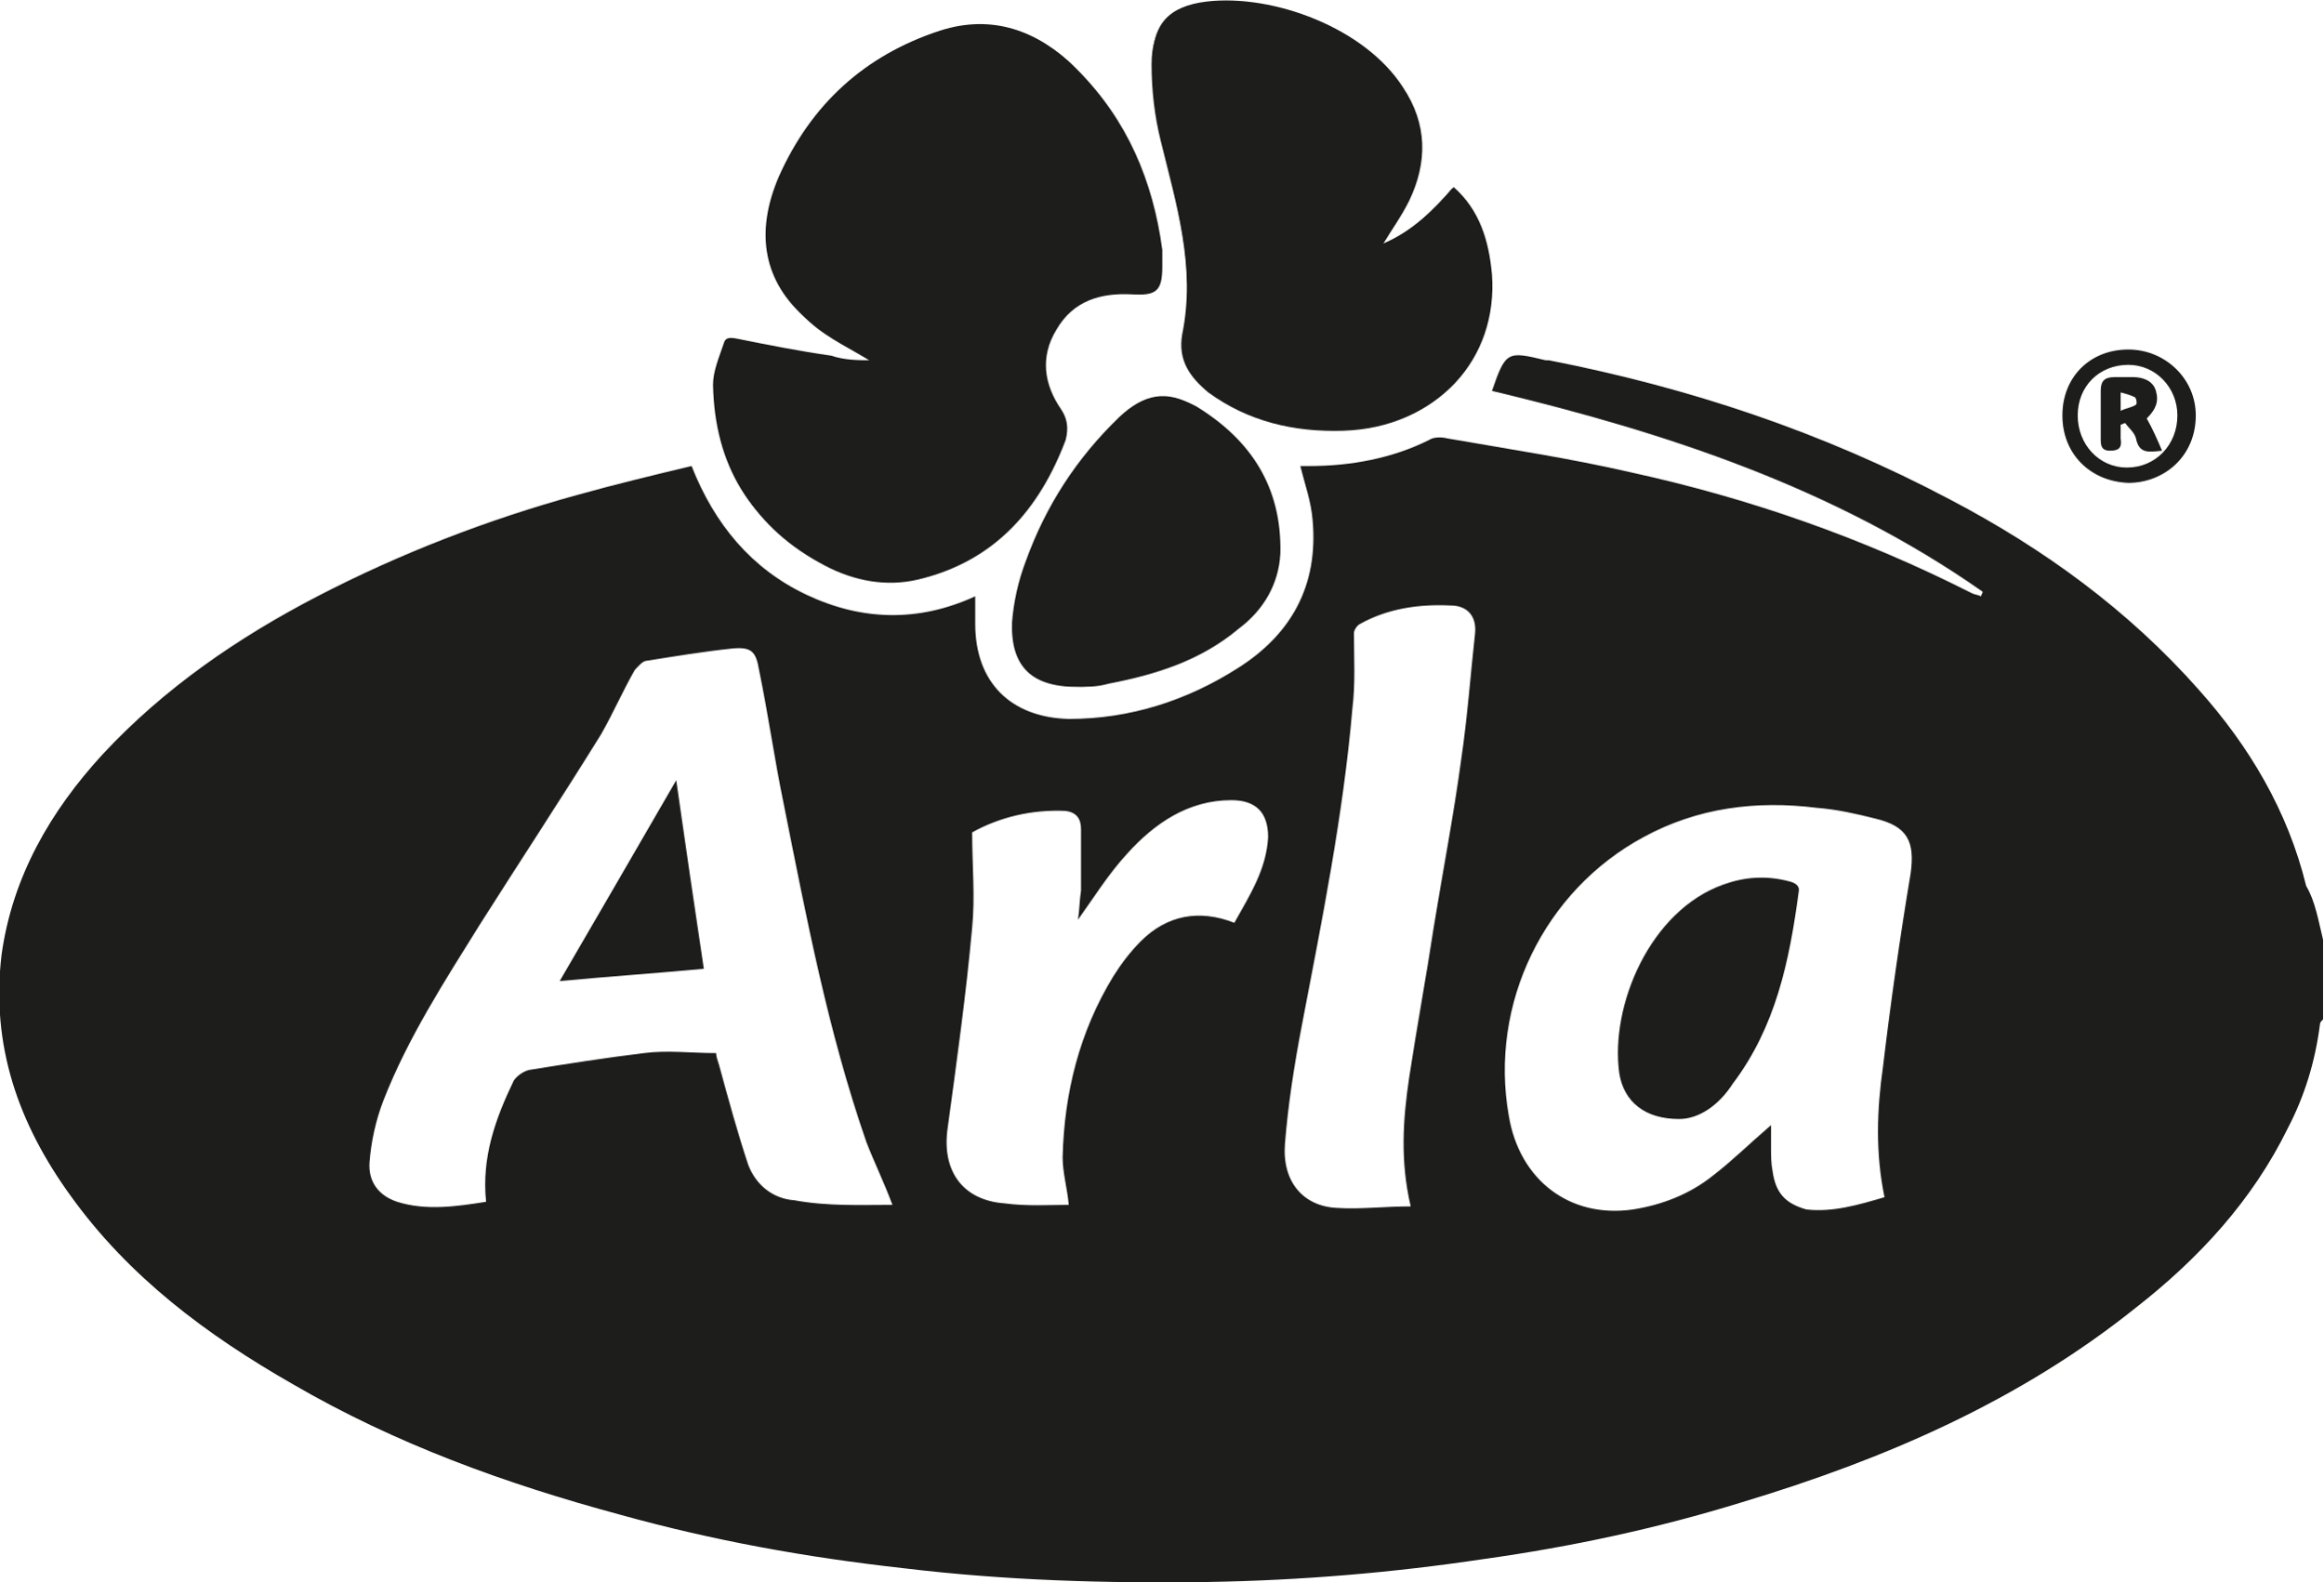
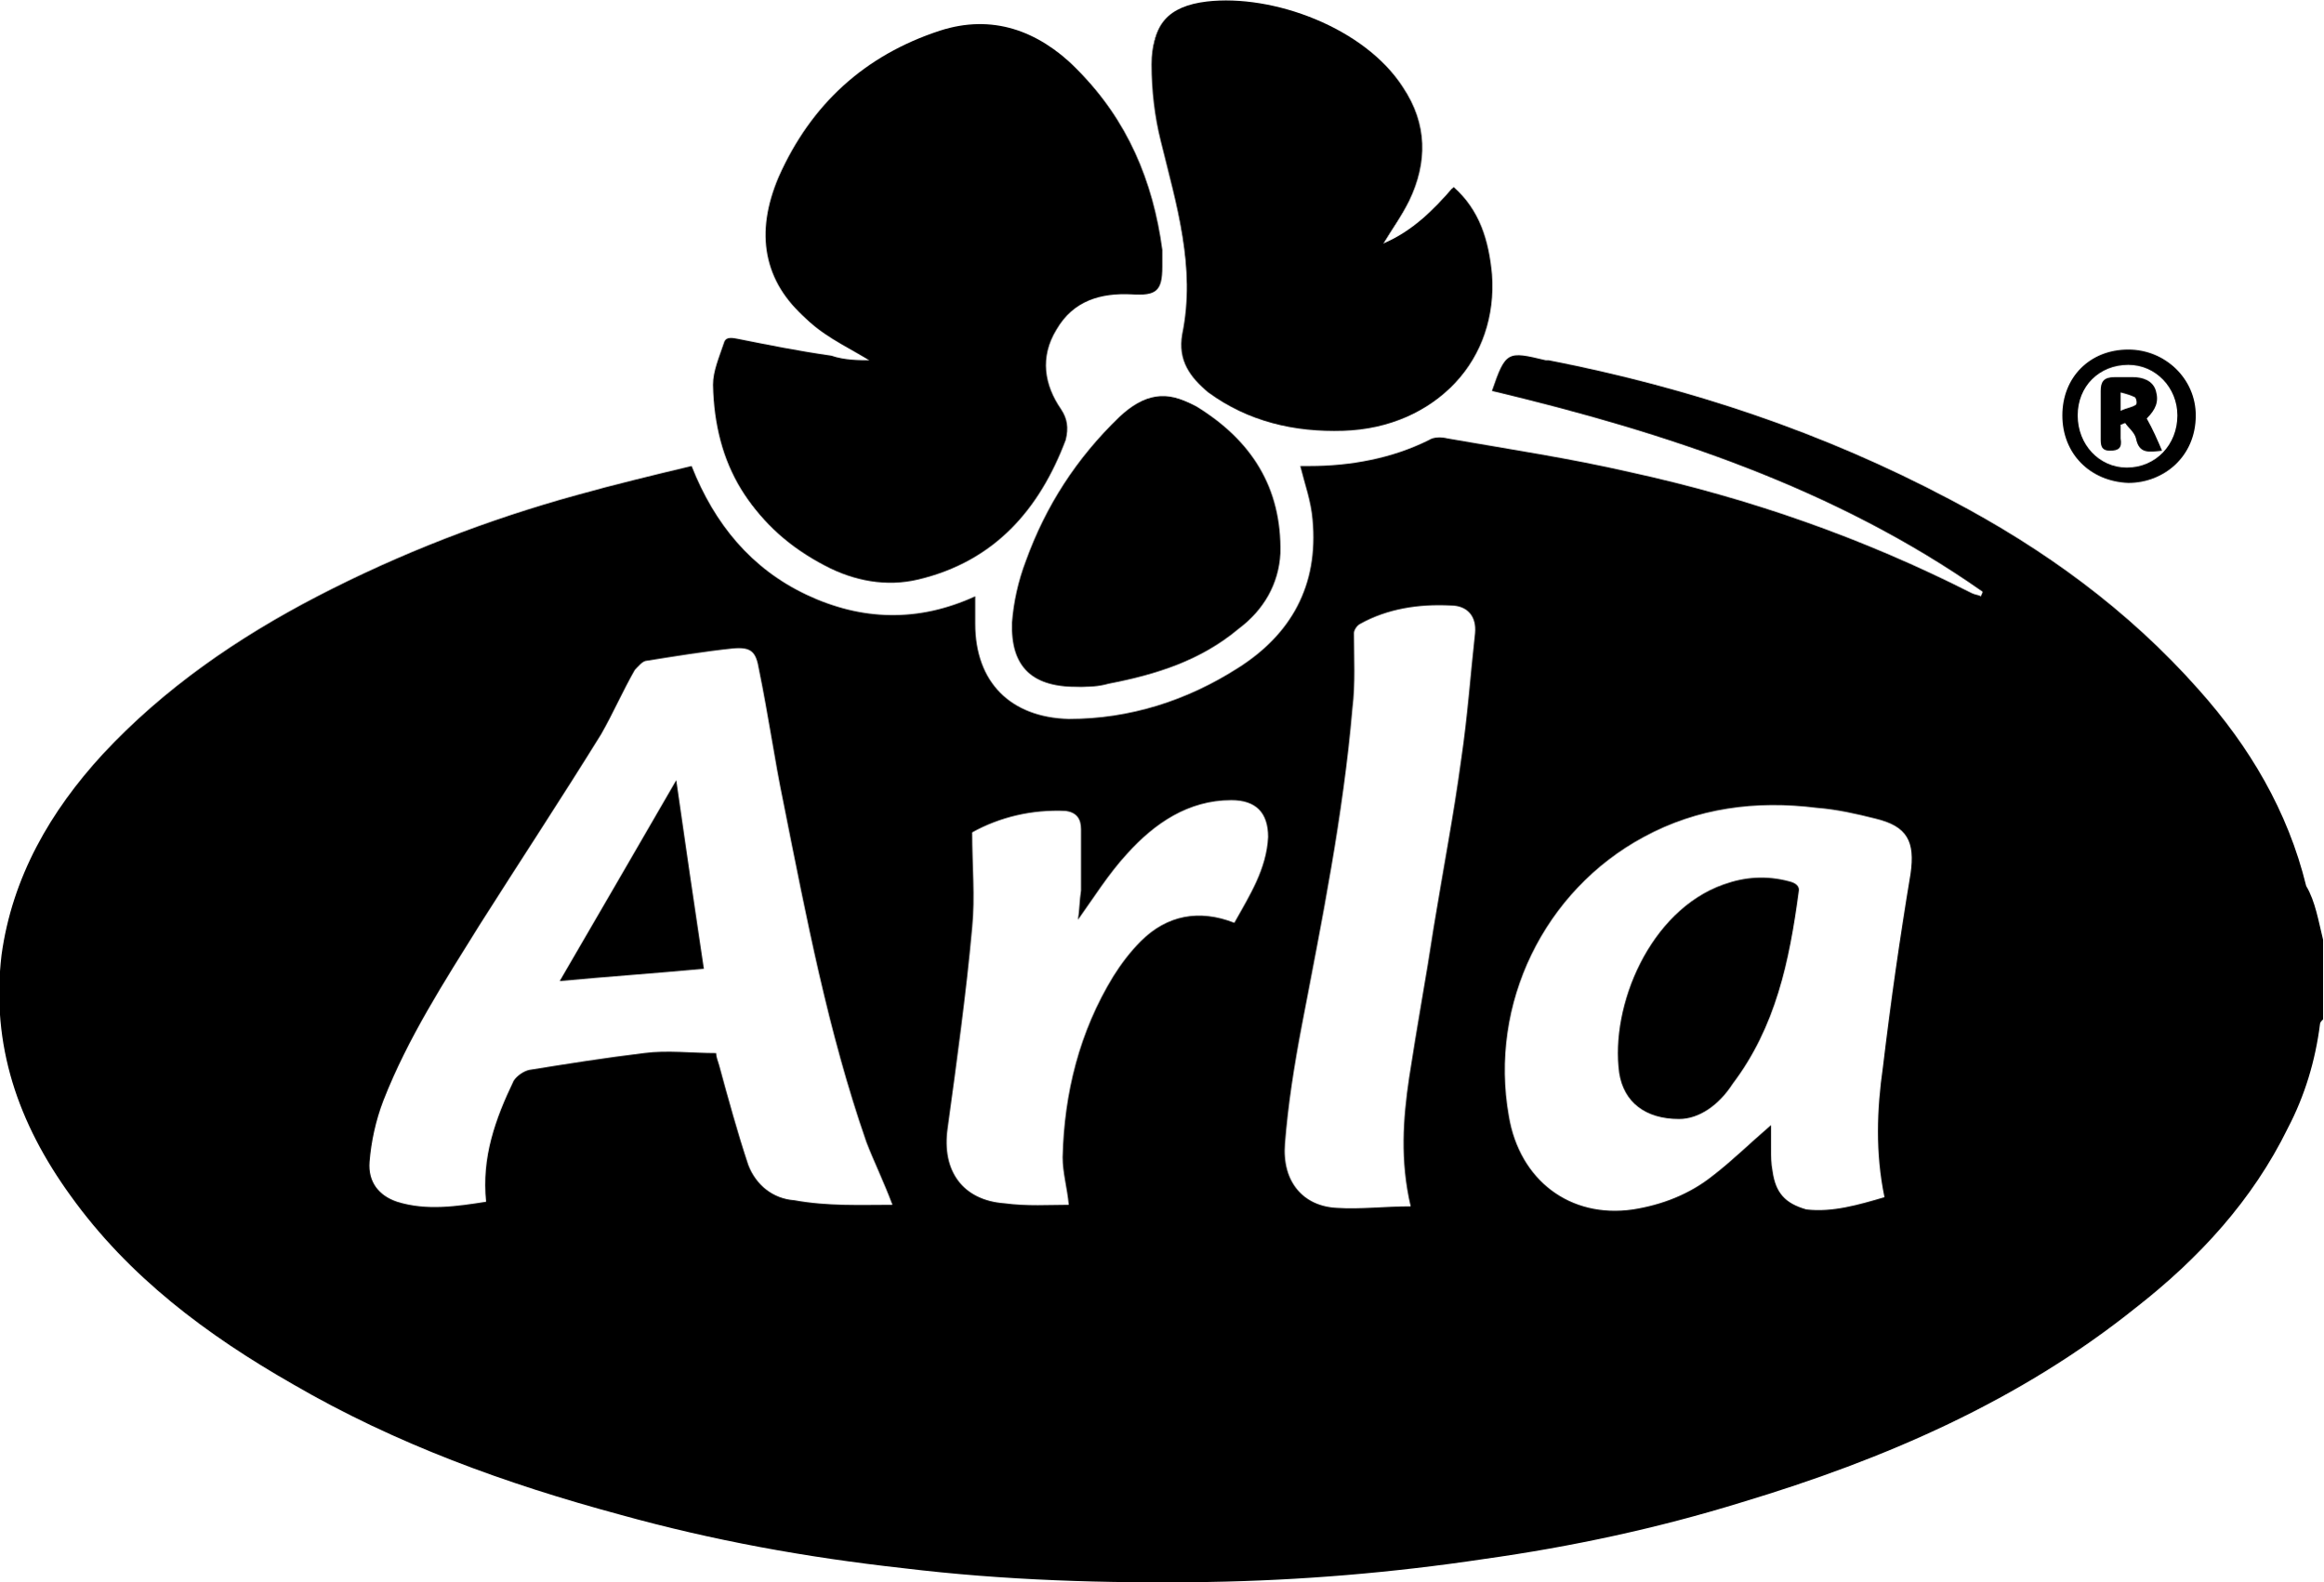
<svg xmlns="http://www.w3.org/2000/svg" version="1.1" id="Lager_1" x="0px" y="0px" viewBox="0 0 151.5 103.2" style="enable-background:new 0 0 151.5 103.2;" xml:space="preserve">
-   <style type="text/css">
- 	.st0{fill:#1D1D1B;}
- </style>
  <g>
    <g>
-       <path class="st0" d="M151.5,61.3c0,1.7,0,3.5,0,5.2c-0.1,0.1-0.2,0.2-0.2,0.3c-0.3,2.4-1,4.7-2.1,6.8c-2.3,4.7-5.8,8.5-9.9,11.7    c-7.6,6.1-16.4,9.9-25.7,12.7c-5.5,1.7-11.1,2.9-16.8,3.7c-6,0.9-12,1.4-18,1.5c-6.7,0.1-13.3-0.1-19.9-0.9    c-6.3-0.7-12.4-1.8-18.5-3.5c-7.4-2-14.6-4.6-21.3-8.5c-5.6-3.2-10.7-7-14.5-12.3c-3.4-4.7-5.2-9.8-4.5-15.7    c0.7-5.1,3.2-9.4,6.6-13.1c4-4.3,8.8-7.6,14-10.3c5.4-2.8,11.1-5,16.9-6.6c2.5-0.7,5-1.3,7.5-1.9c1.5,3.8,3.9,6.7,7.5,8.4    s7.3,1.8,11,0.1c0,0.7,0,1.3,0,1.8c0,3.8,2.3,6.1,6.1,6.2c4,0,7.7-1.2,11-3.3c3.5-2.2,5.3-5.4,4.9-9.7c-0.1-1.2-0.5-2.3-0.8-3.5    c0.2,0,0.4,0,0.6,0c2.7,0,5.4-0.5,7.8-1.7c0.3-0.2,0.8-0.2,1.2-0.1c4,0.7,8,1.3,11.9,2.2c7.8,1.7,15.2,4.3,22.3,7.9    c0.2,0.1,0.4,0.1,0.6,0.2c0-0.1,0.1-0.2,0.1-0.3c-9.7-6.8-20.7-10.4-32-13.1c0.9-2.6,1-2.6,3.5-2c0.1,0,0.1,0,0.2,0    c9.2,1.8,17.9,4.7,26.2,9.1c6.1,3.2,11.6,7.2,16.2,12.4c3.3,3.7,5.8,7.9,7,12.8C151,58.8,151.2,60.1,151.5,61.3z M58.2,78.6    c-0.6-1.6-1.2-2.8-1.7-4.1c-2.5-7.2-3.9-14.6-5.4-22.1c-0.6-2.9-1-5.8-1.6-8.7c-0.2-1.2-0.5-1.5-1.7-1.4c-1.9,0.2-3.7,0.5-5.6,0.8    c-0.3,0-0.6,0.4-0.8,0.6c-0.8,1.4-1.4,2.8-2.2,4.2c-2.6,4.2-5.3,8.3-7.9,12.4C29,64,26.6,67.7,25,71.8c-0.5,1.3-0.8,2.7-0.9,4    c-0.1,1.3,0.6,2.2,1.8,2.6c1.9,0.6,3.9,0.3,5.8,0c-0.3-2.9,0.6-5.4,1.8-7.9c0.2-0.3,0.6-0.6,1-0.7c2.5-0.4,5-0.8,7.5-1.1    c1.5-0.2,3.1,0,4.7,0c0,0.2,0.1,0.5,0.2,0.8c0.6,2.2,1.2,4.4,1.9,6.5c0.5,1.3,1.6,2.2,3,2.3C54,78.7,56.1,78.6,58.2,78.6z     M122.9,78.1c-0.6-2.9-0.5-5.7-0.1-8.5c0.5-4.2,1.1-8.4,1.8-12.6c0.3-2.1-0.2-3.1-2.3-3.6c-1.2-0.3-2.5-0.6-3.8-0.7    c-4-0.5-7.8,0-11.3,1.9c-6.5,3.5-10.1,10.9-8.8,18.2c0.7,4.2,4,6.7,8.1,6.1c1.9-0.3,3.7-1,5.2-2.2c1.3-1,2.4-2.1,3.8-3.3    c0,0.5,0,1,0,1.5s0,1,0.1,1.5c0.2,1.4,0.8,2.1,2.2,2.5C119.5,79.1,121.2,78.6,122.9,78.1z M92,78.7c-0.7-3-0.5-5.7-0.1-8.4    c0.5-3.3,1.1-6.5,1.6-9.8c0.6-3.7,1.3-7.3,1.8-11c0.4-2.7,0.6-5.5,0.9-8.2c0.1-1.1-0.5-1.8-1.6-1.8c-2.1-0.1-4.1,0.2-5.9,1.2    c-0.2,0.1-0.4,0.4-0.4,0.6c0,1.6,0.1,3.3-0.1,4.9c-0.6,7-2,13.9-3.3,20.7c-0.5,2.6-0.9,5.2-1.1,7.7c-0.2,2.5,1.2,4.1,3.4,4.2    C88.7,78.9,90.3,78.7,92,78.7z M69.7,78.6c-0.1-1.1-0.4-2.1-0.4-3.1c0.1-4.2,1.1-8.2,3.3-11.8c0.5-0.8,1.1-1.6,1.8-2.3    c1.7-1.7,3.8-2.1,6.1-1.2c1-1.8,2.1-3.5,2.2-5.6c0-1.6-0.8-2.4-2.4-2.4c-2.8,0-5,1.5-6.8,3.5c-1.2,1.3-2.2,2.9-3.2,4.3    c0.1-0.6,0.1-1.3,0.2-1.9c0-1.3,0-2.7,0-4c0-0.7-0.3-1.1-1-1.2c-2.2-0.1-4.3,0.4-6.1,1.4c0,2.2,0.2,4.2,0,6.2    c-0.4,4.4-1,8.7-1.6,13.1c-0.4,2.8,1,4.7,3.7,4.9C67,78.7,68.4,78.6,69.7,78.6z" />
-       <path class="st0" d="M56.8,23.5c-1.4-0.9-3-1.6-4.2-2.7c-2.8-2.4-3.4-5.6-1.8-9.3c2.1-4.7,5.6-7.9,10.5-9.5c3.4-1.1,6.4,0,8.8,2.4    c3.2,3.2,4.9,7.2,5.5,11.7c0,0.4,0,0.7,0,1.1c0,1.6-0.4,1.8-2,1.8c-2-0.1-3.8,0.5-4.9,2.3c-1,1.8-0.8,3.6,0.3,5.2    c0.4,0.6,0.6,1.3,0.3,1.9c-1.8,4.6-4.7,7.9-9.6,9.1c-2.1,0.5-4.2,0.1-6.1-0.9c-4.7-2.4-7-6.3-7.1-11.5c0-0.9,0.4-1.8,0.7-2.7    c0.1-0.4,0.4-0.4,0.9-0.3c2,0.4,4,0.8,6.1,1.1C55.1,23.5,56,23.5,56.8,23.5z" />
-       <path class="st0" d="M90.2,15.9c1.9-0.8,3.3-2.2,4.6-3.7c1.7,1.5,2.3,3.5,2.5,5.7c0.4,5.5-3.5,9.9-9.6,10.1    c-3.2,0.1-6.2-0.5-8.8-2.5c-1.2-0.9-2-2.1-1.7-3.8c0.8-4.3-0.5-8.4-1.4-12.6c-0.4-1.6-0.6-3.3-0.6-5c-0.1-2.5,1-3.7,3.5-4    C83-0.4,89,1.8,91.5,5.7c1.6,2.4,1.6,4.9,0.4,7.4C91.4,14.1,90.8,14.9,90.2,15.9z" />
-       <path class="st0" d="M70.6,44.8c-3.2,0-4.7-1.3-4.5-4.2c0.1-1.4,0.4-2.7,0.9-4c1.3-3.6,3.3-6.7,6.1-9.4c1.5-1.5,3-1.7,4.9-0.7    c3.6,2.2,5.6,5.3,5.5,9.6c-0.1,2-1.1,3.7-2.7,4.9c-2.5,2.1-5.4,3-8.5,3.6C71.6,44.8,71,44.8,70.6,44.8z" />
-       <path class="st0" d="M45.9,63.2c-3.2,0.3-6.2,0.5-9.4,0.8c2.5-4.3,5-8.6,7.6-13.1C44.7,55.1,45.3,59.2,45.9,63.2z" />
-       <path class="st0" d="M109.5,73c-2.2,0-3.6-1.1-3.9-3c-0.6-4.4,2-10.6,6.8-12.3c1.4-0.5,2.8-0.6,4.3-0.2c0.4,0.1,0.7,0.3,0.6,0.7    c-0.6,4.5-1.5,8.8-4.3,12.5C112.1,72.1,110.8,73,109.5,73z" />
+       <path d="M151.5,61.3c0,1.7,0,3.5,0,5.2c-0.1,0.1-0.2,0.2-0.2,0.3c-0.3,2.4-1,4.7-2.1,6.8c-2.3,4.7-5.8,8.5-9.9,11.7    c-7.6,6.1-16.4,9.9-25.7,12.7c-5.5,1.7-11.1,2.9-16.8,3.7c-6,0.9-12,1.4-18,1.5c-6.7,0.1-13.3-0.1-19.9-0.9    c-6.3-0.7-12.4-1.8-18.5-3.5c-7.4-2-14.6-4.6-21.3-8.5c-5.6-3.2-10.7-7-14.5-12.3c-3.4-4.7-5.2-9.8-4.5-15.7    c0.7-5.1,3.2-9.4,6.6-13.1c4-4.3,8.8-7.6,14-10.3c5.4-2.8,11.1-5,16.9-6.6c2.5-0.7,5-1.3,7.5-1.9c1.5,3.8,3.9,6.7,7.5,8.4    s7.3,1.8,11,0.1c0,0.7,0,1.3,0,1.8c0,3.8,2.3,6.1,6.1,6.2c4,0,7.7-1.2,11-3.3c3.5-2.2,5.3-5.4,4.9-9.7c-0.1-1.2-0.5-2.3-0.8-3.5    c0.2,0,0.4,0,0.6,0c2.7,0,5.4-0.5,7.8-1.7c0.3-0.2,0.8-0.2,1.2-0.1c4,0.7,8,1.3,11.9,2.2c7.8,1.7,15.2,4.3,22.3,7.9    c0.2,0.1,0.4,0.1,0.6,0.2c0-0.1,0.1-0.2,0.1-0.3c-9.7-6.8-20.7-10.4-32-13.1c0.9-2.6,1-2.6,3.5-2c0.1,0,0.1,0,0.2,0    c9.2,1.8,17.9,4.7,26.2,9.1c6.1,3.2,11.6,7.2,16.2,12.4c3.3,3.7,5.8,7.9,7,12.8C151,58.8,151.2,60.1,151.5,61.3z M58.2,78.6    c-0.6-1.6-1.2-2.8-1.7-4.1c-2.5-7.2-3.9-14.6-5.4-22.1c-0.6-2.9-1-5.8-1.6-8.7c-0.2-1.2-0.5-1.5-1.7-1.4c-1.9,0.2-3.7,0.5-5.6,0.8    c-0.3,0-0.6,0.4-0.8,0.6c-0.8,1.4-1.4,2.8-2.2,4.2c-2.6,4.2-5.3,8.3-7.9,12.4C29,64,26.6,67.7,25,71.8c-0.5,1.3-0.8,2.7-0.9,4    s0.6,2.2,1.8,2.6c1.9,0.6,3.9,0.3,5.8,0c-0.3-2.9,0.6-5.4,1.8-7.9c0.2-0.3,0.6-0.6,1-0.7c2.5-0.4,5-0.8,7.5-1.1    c1.5-0.2,3.1,0,4.7,0c0,0.2,0.1,0.5,0.2,0.8c0.6,2.2,1.2,4.4,1.9,6.5c0.5,1.3,1.6,2.2,3,2.3C54,78.7,56.1,78.6,58.2,78.6z     M122.9,78.1c-0.6-2.9-0.5-5.7-0.1-8.5c0.5-4.2,1.1-8.4,1.8-12.6c0.3-2.1-0.2-3.1-2.3-3.6c-1.2-0.3-2.5-0.6-3.8-0.7    c-4-0.5-7.8,0-11.3,1.9c-6.5,3.5-10.1,10.9-8.8,18.2c0.7,4.2,4,6.7,8.1,6.1c1.9-0.3,3.7-1,5.2-2.2c1.3-1,2.4-2.1,3.8-3.3    c0,0.5,0,1,0,1.5s0,1,0.1,1.5c0.2,1.4,0.8,2.1,2.2,2.5C119.5,79.1,121.2,78.6,122.9,78.1z M92,78.7c-0.7-3-0.5-5.7-0.1-8.4    c0.5-3.3,1.1-6.5,1.6-9.8c0.6-3.7,1.3-7.3,1.8-11c0.4-2.7,0.6-5.5,0.9-8.2c0.1-1.1-0.5-1.8-1.6-1.8c-2.1-0.1-4.1,0.2-5.9,1.2    c-0.2,0.1-0.4,0.4-0.4,0.6c0,1.6,0.1,3.3-0.1,4.9c-0.6,7-2,13.9-3.3,20.7c-0.5,2.6-0.9,5.2-1.1,7.7s1.2,4.1,3.4,4.2    C88.7,78.9,90.3,78.7,92,78.7z M69.7,78.6c-0.1-1.1-0.4-2.1-0.4-3.1c0.1-4.2,1.1-8.2,3.3-11.8c0.5-0.8,1.1-1.6,1.8-2.3    c1.7-1.7,3.8-2.1,6.1-1.2c1-1.8,2.1-3.5,2.2-5.6c0-1.6-0.8-2.4-2.4-2.4c-2.8,0-5,1.5-6.8,3.5c-1.2,1.3-2.2,2.9-3.2,4.3    c0.1-0.6,0.1-1.3,0.2-1.9c0-1.3,0-2.7,0-4c0-0.7-0.3-1.1-1-1.2c-2.2-0.1-4.3,0.4-6.1,1.4c0,2.2,0.2,4.2,0,6.2    c-0.4,4.4-1,8.7-1.6,13.1c-0.4,2.8,1,4.7,3.7,4.9C67,78.7,68.4,78.6,69.7,78.6z" />
+       <path d="M56.8,23.5c-1.4-0.9-3-1.6-4.2-2.7c-2.8-2.4-3.4-5.6-1.8-9.3c2.1-4.7,5.6-7.9,10.5-9.5c3.4-1.1,6.4,0,8.8,2.4    c3.2,3.2,4.9,7.2,5.5,11.7c0,0.4,0,0.7,0,1.1c0,1.6-0.4,1.8-2,1.8c-2-0.1-3.8,0.5-4.9,2.3c-1,1.8-0.8,3.6,0.3,5.2    c0.4,0.6,0.6,1.3,0.3,1.9c-1.8,4.6-4.7,7.9-9.6,9.1c-2.1,0.5-4.2,0.1-6.1-0.9c-4.7-2.4-7-6.3-7.1-11.5c0-0.9,0.4-1.8,0.7-2.7    c0.1-0.4,0.4-0.4,0.9-0.3c2,0.4,4,0.8,6.1,1.1C55.1,23.5,56,23.5,56.8,23.5z" />
+       <path d="M90.2,15.9c1.9-0.8,3.3-2.2,4.6-3.7c1.7,1.5,2.3,3.5,2.5,5.7c0.4,5.5-3.5,9.9-9.6,10.1c-3.2,0.1-6.2-0.5-8.8-2.5    c-1.2-0.9-2-2.1-1.7-3.8c0.8-4.3-0.5-8.4-1.4-12.6c-0.4-1.6-0.6-3.3-0.6-5c-0.1-2.5,1-3.7,3.5-4C83-0.4,89,1.8,91.5,5.7    c1.6,2.4,1.6,4.9,0.4,7.4C91.4,14.1,90.8,14.9,90.2,15.9z" />
+       <path d="M70.6,44.8c-3.2,0-4.7-1.3-4.5-4.2c0.1-1.4,0.4-2.7,0.9-4c1.3-3.6,3.3-6.7,6.1-9.4c1.5-1.5,3-1.7,4.9-0.7    c3.6,2.2,5.6,5.3,5.5,9.6c-0.1,2-1.1,3.7-2.7,4.9c-2.5,2.1-5.4,3-8.5,3.6C71.6,44.8,71,44.8,70.6,44.8z" />
+       <path d="M45.9,63.2c-3.2,0.3-6.2,0.5-9.4,0.8c2.5-4.3,5-8.6,7.6-13.1C44.7,55.1,45.3,59.2,45.9,63.2z" />
+       <path d="M109.5,73c-2.2,0-3.6-1.1-3.9-3c-0.6-4.4,2-10.6,6.8-12.3c1.4-0.5,2.8-0.6,4.3-0.2c0.4,0.1,0.7,0.3,0.6,0.7    c-0.6,4.5-1.5,8.8-4.3,12.5C112.1,72.1,110.8,73,109.5,73z" />
      <g>
-         <path class="st0" d="M77.9,26.5c-1.8-1.1-3.3-0.8-4.9,0.7c-2.8,2.7-4.8,5.8-6.1,9.4c-0.5,1.3-0.8,2.7-0.9,4     c-0.1,2.9,1.3,4.3,4.5,4.2c0.4,0,1-0.1,1.6-0.2c3.1-0.6,6-1.5,8.5-3.6c1.5-1.3,2.6-2.9,2.7-4.9C83.6,31.8,81.5,28.7,77.9,26.5z" />
-         <path class="st0" d="M90.2,15.9c0.6-1,1.2-1.8,1.6-2.7c1.2-2.5,1.2-5-0.4-7.4c-2.5-3.9-8.5-6.1-12.8-5.6c-2.4,0.3-3.5,1.6-3.5,4     c0,1.7,0.2,3.4,0.6,5c1,4.1,2.3,8.2,1.4,12.6c-0.3,1.7,0.5,2.8,1.7,3.8c2.6,1.9,5.6,2.6,8.8,2.5c6.1-0.2,10-4.7,9.6-10.1     c-0.1-2.1-0.7-4.1-2.5-5.7C93.5,13.7,92.1,15.1,90.2,15.9z" />
-         <path class="st0" d="M69.2,26.7c-1.1-1.6-1.4-3.4-0.3-5.2c1.1-1.9,2.9-2.4,4.9-2.3c1.6,0.1,2-0.2,2-1.8c0-0.4,0-0.8,0-1.1     c-0.6-4.5-2.3-8.5-5.5-11.7c-2.4-2.5-5.4-3.5-8.8-2.4C56.6,3.7,53.1,7,51,11.7c-1.6,3.7-0.9,6.9,1.8,9.3c1.2,1.1,2.8,1.8,4.2,2.7     c-0.9-0.1-1.7-0.1-2.6-0.2c-2-0.3-4.1-0.7-6.1-1.1c-0.5-0.1-0.8-0.1-0.9,0.3c-0.3,0.9-0.7,1.8-0.7,2.7c0.1,5.2,2.5,9.1,7.1,11.5     c1.9,1,4,1.4,6.1,0.9c5-1.2,7.9-4.6,9.6-9.1C69.7,27.9,69.6,27.3,69.2,26.7z" />
-         <path class="st0" d="M138.8,22.8c-2.5,0-4.3,1.8-4.3,4.3s1.8,4.3,4.3,4.4c2.3,0,4.4-1.7,4.4-4.4     C143.2,24.7,141.2,22.8,138.8,22.8z M138.7,30.5c-1.8,0-3.2-1.5-3.2-3.4s1.4-3.3,3.3-3.3c1.8,0,3.2,1.5,3.2,3.3     C142,29,140.6,30.5,138.7,30.5z" />
-         <path class="st0" d="M140.6,25.5c-0.2-0.7-0.9-0.9-1.5-0.9c-0.4,0-0.8,0-1.2,0c-0.7,0-0.9,0.3-0.9,0.9c0,1,0,2.1,0,3.1     c0,0.4,0,0.8,0.6,0.8s0.8-0.2,0.7-0.8c0-0.3,0-0.6,0-0.9c0.1,0,0.2-0.1,0.3-0.1c0.2,0.3,0.6,0.6,0.7,1c0.2,1,0.8,0.9,1.7,0.8     c-0.3-0.7-0.6-1.4-1-2.1C140.6,26.7,140.8,26.2,140.6,25.5z M139.3,26.4c-0.3,0.2-0.6,0.2-1,0.4c0-0.5,0-0.8,0-1.2     c0.4,0.1,0.7,0.2,0.9,0.3C139.3,25.9,139.4,26.3,139.3,26.4z" />
+         <path d="M77.9,26.5c-1.8-1.1-3.3-0.8-4.9,0.7c-2.8,2.7-4.8,5.8-6.1,9.4c-0.5,1.3-0.8,2.7-0.9,4c-0.1,2.9,1.3,4.3,4.5,4.2     c0.4,0,1-0.1,1.6-0.2c3.1-0.6,6-1.5,8.5-3.6c1.5-1.3,2.6-2.9,2.7-4.9C83.6,31.8,81.5,28.7,77.9,26.5z" />
+         <path d="M90.2,15.9c0.6-1,1.2-1.8,1.6-2.7c1.2-2.5,1.2-5-0.4-7.4c-2.5-3.9-8.5-6.1-12.8-5.6c-2.4,0.3-3.5,1.6-3.5,4     c0,1.7,0.2,3.4,0.6,5c1,4.1,2.3,8.2,1.4,12.6c-0.3,1.7,0.5,2.8,1.7,3.8c2.6,1.9,5.6,2.6,8.8,2.5c6.1-0.2,10-4.7,9.6-10.1     c-0.1-2.1-0.7-4.1-2.5-5.7C93.5,13.7,92.1,15.1,90.2,15.9z" />
+         <path d="M69.2,26.7c-1.1-1.6-1.4-3.4-0.3-5.2c1.1-1.9,2.9-2.4,4.9-2.3c1.6,0.1,2-0.2,2-1.8c0-0.4,0-0.8,0-1.1     c-0.6-4.5-2.3-8.5-5.5-11.7c-2.4-2.5-5.4-3.5-8.8-2.4C56.6,3.7,53.1,7,51,11.7c-1.6,3.7-0.9,6.9,1.8,9.3c1.2,1.1,2.8,1.8,4.2,2.7     c-0.9-0.1-1.7-0.1-2.6-0.2c-2-0.3-4.1-0.7-6.1-1.1c-0.5-0.1-0.8-0.1-0.9,0.3c-0.3,0.9-0.7,1.8-0.7,2.7c0.1,5.2,2.5,9.1,7.1,11.5     c1.9,1,4,1.4,6.1,0.9c5-1.2,7.9-4.6,9.6-9.1C69.7,27.9,69.6,27.3,69.2,26.7z" />
+         <path d="M138.8,22.8c-2.5,0-4.3,1.8-4.3,4.3s1.8,4.3,4.3,4.4c2.3,0,4.4-1.7,4.4-4.4C143.2,24.7,141.2,22.8,138.8,22.8z      M138.7,30.5c-1.8,0-3.2-1.5-3.2-3.4s1.4-3.3,3.3-3.3c1.8,0,3.2,1.5,3.2,3.3C142,29,140.6,30.5,138.7,30.5z" />
+         <path d="M140.6,25.5c-0.2-0.7-0.9-0.9-1.5-0.9c-0.4,0-0.8,0-1.2,0c-0.7,0-0.9,0.3-0.9,0.9c0,1,0,2.1,0,3.1c0,0.4,0,0.8,0.6,0.8     s0.8-0.2,0.7-0.8c0-0.3,0-0.6,0-0.9c0.1,0,0.2-0.1,0.3-0.1c0.2,0.3,0.6,0.6,0.7,1c0.2,1,0.8,0.9,1.7,0.8c-0.3-0.7-0.6-1.4-1-2.1     C140.6,26.7,140.8,26.2,140.6,25.5z M139.3,26.4c-0.3,0.2-0.6,0.2-1,0.4c0-0.5,0-0.8,0-1.2c0.4,0.1,0.7,0.2,0.9,0.3     C139.3,25.9,139.4,26.3,139.3,26.4z" />
      </g>
    </g>
  </g>
</svg>
